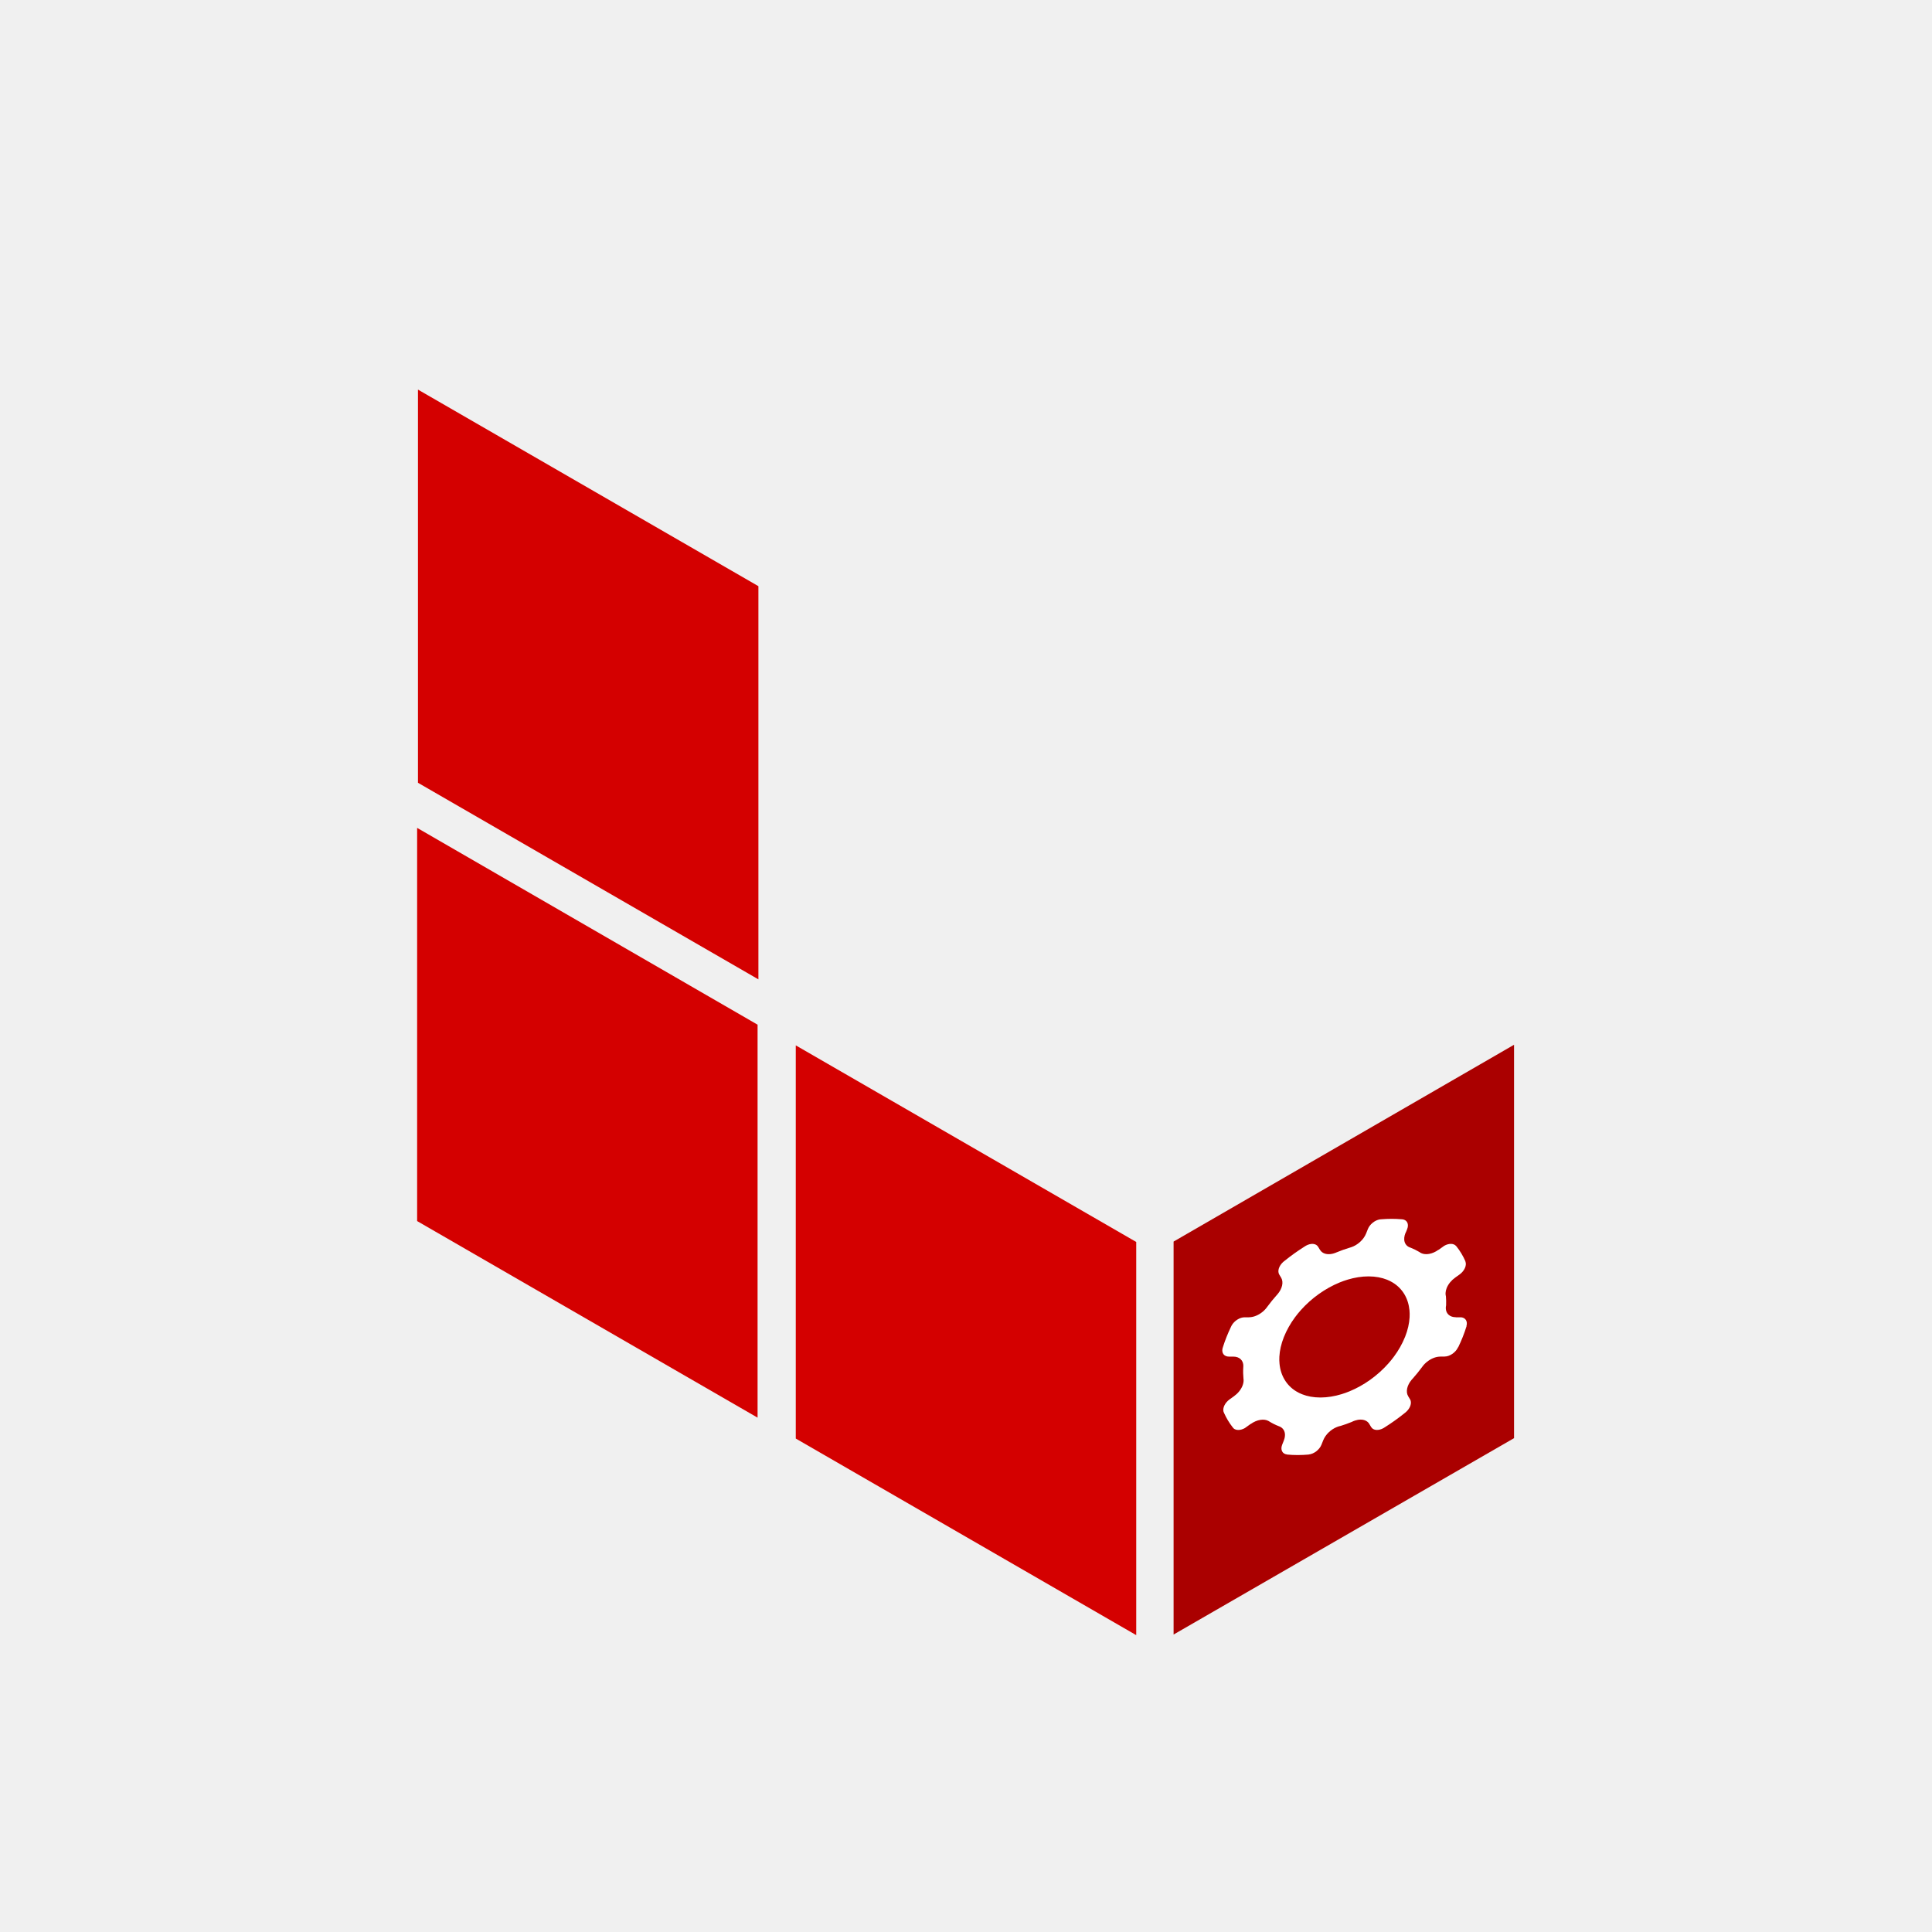
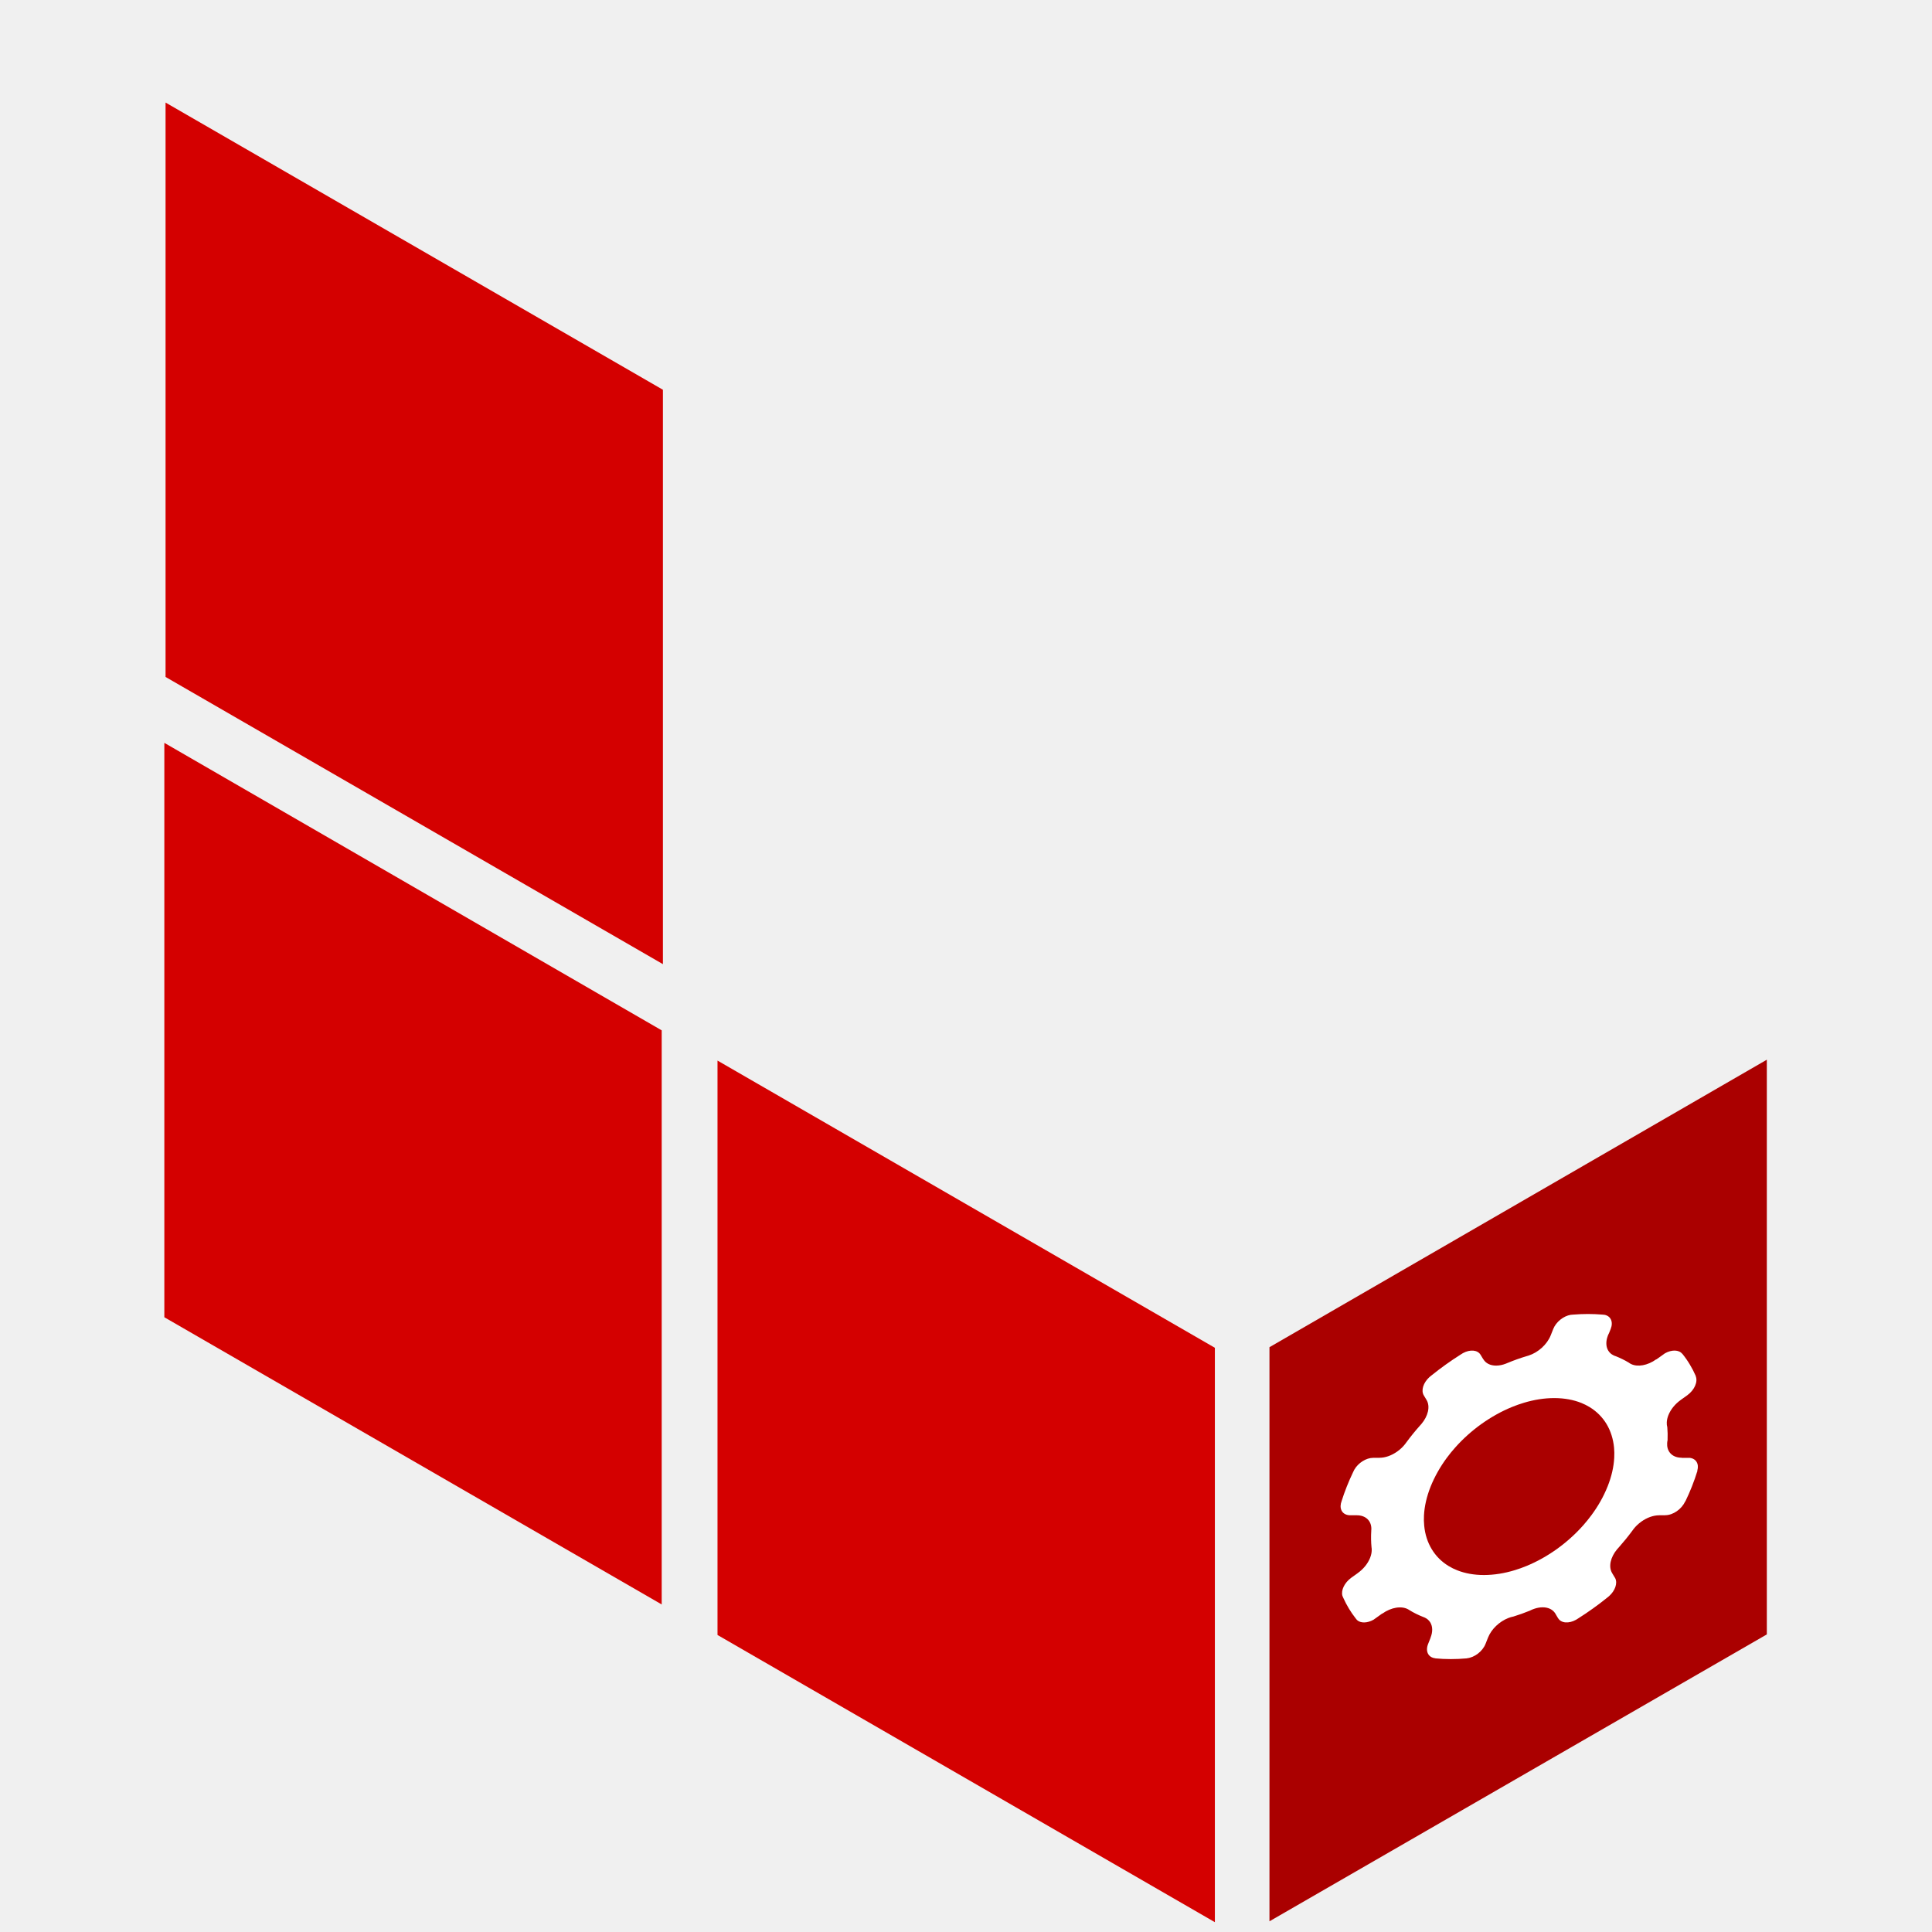
- <svg xmlns="http://www.w3.org/2000/svg" viewBox="0 0 500 500" version="1.1" id="svg12" width="500" height="500">
+ <svg xmlns="http://www.w3.org/2000/svg" height="500" width="500" id="svg12" version="1.1" viewBox="0 0 500 500">
  <defs id="defs16">
    </defs>
  <g id="layer2">
-     <path class="rect-light" d="m 108.168,100.827 v 101.754 l 88.108,50.877 V 151.704 Z m 97.778,271.469 88.108,50.877 V 321.419 l -88.108,-50.877 z" id="path10" style="fill:#d40000;stroke-width:5.372" />
-     <path class="rect-dark" d="m 303.724,321.316 v 101.7 l 88.108,-50.823 V 270.385 Z" id="path6" style="fill:#aa0000;stroke-width:5.372" />
-     <path class="rect-light" d="m 107.952,214.256 88.108,50.931 v 101.7 l -88.108,-50.877 z" id="path8" style="fill:#d40000;stroke-width:5.372" />
+     <path style="fill:#d40000;stroke-width:7.849" id="path10" d="M 42.846,26.541 V 175.194 L 171.563,249.521 V 100.868 Z M 185.691,423.132 314.408,497.459 V 348.806 L 185.691,274.479 Z" class="rect-light" />
+     <path style="fill:#aa0000;stroke-width:7.849" id="path6" d="M 328.536,348.655 V 497.229 L 457.253,422.981 V 274.25 Z" class="rect-dark" />
+     <path style="fill:#d40000;stroke-width:7.849" id="path8" d="M 42.531,192.25 171.248,266.655 V 415.229 L 42.531,340.903 Z" class="rect-light" />
  </g>
  <g id="layer1">
-     <path id="path886" d="m 379.552,343.18 -0.036,0.004 c 0.354,-1.2 -0.219,-2.151 -1.367,-2.27 h -0.52 -0.879 l 0.007,-0.019 c -1.498,0 -2.454,-0.863 -2.575,-2.124 -0.026,-0.31 -0.01,-0.638 0.069,-0.99 0.029,-0.783 0.015,-1.547 -0.048,-2.292 10e-4,-0.004 10e-4,-0.004 -0.002,-0.004 -0.075,-0.264 -0.106,-0.55 -0.092,-0.856 l 10e-4,-0.004 c 0.017,-0.397 0.112,-0.829 0.288,-1.272 0.419,-1.055 1.223,-2.01 2.192,-2.698 h -0.004 v 0 l 1.084,-0.776 c 0.015,-0.008 0.025,-0.015 0.041,-0.026 0.013,-0.012 0.027,-0.019 0.039,-0.031 1.276,-0.932 1.899,-2.384 1.486,-3.374 l 0.02,-0.011 c -0.312,-0.714 -0.663,-1.398 -1.058,-2.048 -0.401,-0.673 -0.847,-1.31 -1.337,-1.914 l -0.012,0.008 c -0.602,-0.734 -1.877,-0.756 -3.071,-0.08 l -0.779,0.558 -0.734,0.52 -0.013,-0.023 c -1.555,1.116 -3.299,1.398 -4.455,0.844 -0.158,-0.073 -0.301,-0.164 -0.436,-0.268 -0.71,-0.424 -1.467,-0.798 -2.272,-1.119 -0.148,-0.042 -0.285,-0.099 -0.42,-0.164 0,0 -0.004,0 -0.002,-0.004 -0.383,-0.18 -0.703,-0.462 -0.926,-0.833 -0.375,-0.623 -0.422,-1.41 -0.207,-2.22 0.084,-0.317 0.212,-0.638 0.38,-0.955 l 0.261,-0.657 c 0.498,-1.253 0.006,-2.292 -1.101,-2.506 -0.143,-0.015 -0.283,-0.027 -0.432,-0.038 h 0.004 c -0.815,-0.065 -1.648,-0.103 -2.503,-0.103 -0.856,0 -1.719,0.038 -2.587,0.107 v 0 c -0.153,0.011 -0.307,0.023 -0.462,0.038 -1.276,0.21 -2.596,1.253 -3.092,2.502 l -0.451,1.135 c -0.652,1.639 -2.239,3.038 -3.901,3.576 -0.107,0.039 -0.215,0.069 -0.321,0.096 -1.157,0.344 -2.305,0.753 -3.441,1.227 -0.008,0 -0.01,0.004 -0.013,0.004 -0.093,0.042 -0.179,0.076 -0.275,0.115 -0.573,0.222 -1.157,0.344 -1.726,0.344 -1.054,0 -1.839,-0.428 -2.252,-1.12 l -0.008,0.008 -0.487,-0.802 c -0.534,-0.886 -1.864,-0.982 -3.127,-0.294 -0.151,0.091 -0.304,0.187 -0.447,0.279 l -0.021,0.015 c -0.868,0.55 -1.723,1.123 -2.561,1.723 -0.838,0.6 -1.659,1.223 -2.462,1.868 0,0 -0.004,0 -0.006,0.004 -0.145,0.115 -0.286,0.229 -0.428,0.347 -1.09,0.993 -1.536,2.365 -1.002,3.252 l 0.483,0.802 c 0.694,1.158 0.273,2.869 -0.924,4.275 -0.073,0.088 -0.15,0.176 -0.233,0.26 -0.847,0.948 -1.647,1.934 -2.388,2.942 -0.074,0.111 -0.154,0.214 -0.237,0.317 l -10e-4,0.004 c -0.374,0.481 -0.843,0.94 -1.39,1.326 -1.041,0.745 -2.164,1.12 -3.143,1.12 l -0.004,0.011 h -1.135 c -1.253,0 -2.651,0.902 -3.339,2.094 -0.073,0.145 -0.148,0.294 -0.22,0.447 v 0 c -0.395,0.821 -0.782,1.708 -1.115,2.545 v 0 l -0.007,0.019 -0.009,0.023 v 0 c -0.336,0.844 -0.632,1.677 -0.89,2.499 l -10e-4,0.004 c -0.048,0.149 -0.092,0.298 -0.136,0.447 -0.26,1.192 0.416,2.097 1.665,2.097 h 0.004 1.139 v 0 c 1.624,0 2.607,1.016 2.587,2.449 l -0.001,0.004 c 1.6e-4,0.096 -0.008,0.191 -0.022,0.287 0.002,0.004 -3.9e-4,0.012 0.004,0.019 -0.064,1.016 -0.043,2.002 0.049,2.953 0.002,0.004 0.004,0.011 0.006,0.015 0.013,0.073 0.017,0.149 0.023,0.229 0.029,0.485 -0.059,1.024 -0.284,1.589 -0.419,1.055 -1.227,2.01 -2.192,2.697 l 0.002,0.004 -1.084,0.776 c -0.015,0.008 -0.027,0.019 -0.041,0.026 -0.016,0.012 -0.027,0.019 -0.039,0.031 -1.196,0.875 -1.822,2.208 -1.553,3.187 0.058,0.134 0.115,0.267 0.174,0.397 0.287,0.642 0.612,1.257 0.971,1.853 v 0 c 0.359,0.596 0.75,1.169 1.177,1.712 0.086,0.111 0.173,0.218 0.261,0.325 0.646,0.596 1.828,0.573 2.942,-0.058 l 0.779,-0.558 0.731,-0.524 0.015,0.019 c 1.617,-1.154 3.435,-1.414 4.59,-0.772 0.06,0.031 0.118,0.069 0.173,0.103 0.002,0.004 0.01,0.004 0.015,0.011 0.769,0.478 1.599,0.89 2.488,1.238 0.077,0.027 0.153,0.057 0.225,0.088 0.426,0.187 0.78,0.478 1.026,0.879 0.449,0.745 0.436,1.719 0.047,2.698 h 0.011 l -0.446,1.123 c -0.522,1.314 0.043,2.399 1.276,2.529 l -0.006,0.015 c 0.886,0.088 1.801,0.13 2.749,0.13 0.947,0 1.896,-0.042 2.856,-0.13 l 0.002,-0.015 c 1.332,-0.13 2.768,-1.215 3.29,-2.529 l 0.451,-1.135 c 0.609,-1.532 2.035,-2.85 3.575,-3.458 0.314,-0.126 0.629,-0.218 0.944,-0.279 0.954,-0.294 1.901,-0.63 2.845,-1.016 0.288,-0.149 0.587,-0.275 0.879,-0.367 0.475,-0.157 0.961,-0.245 1.435,-0.245 0.967,0 1.709,0.363 2.147,0.963 0.075,0.099 0.143,0.206 0.199,0.325 l 0.39,0.653 0.006,-0.004 c 0.539,0.894 1.906,0.982 3.185,0.264 0.004,0 0.01,-0.004 0.016,-0.012 0.111,-0.069 0.218,-0.134 0.325,-0.202 0.894,-0.566 1.769,-1.154 2.629,-1.769 0.86,-0.615 1.707,-1.257 2.535,-1.926 l 0.323,-0.264 c 1.08,-0.959 1.549,-2.292 1.096,-3.19 l -0.002,-0.004 -0.112,-0.18 v 0 l -0.428,-0.711 0.001,-0.004 c -0.686,-1.139 -0.287,-2.816 0.866,-4.207 0.109,-0.13 0.222,-0.26 0.343,-0.382 0.815,-0.917 1.587,-1.868 2.312,-2.846 0.09,-0.13 0.18,-0.26 0.282,-0.382 0.373,-0.478 0.836,-0.921 1.375,-1.307 1.036,-0.741 2.163,-1.116 3.141,-1.116 l 0.001,-0.004 h 1.097 l 0.006,-0.015 c 1.36,0 2.897,-1.07 3.495,-2.411 l 0.037,0.004 c 0.427,-0.882 0.819,-1.773 1.174,-2.667 0.378,-0.951 0.706,-1.891 0.991,-2.82 z m -15.934,2.82 v 0 c -0.708,1.78 -1.682,3.492 -2.866,5.085 -0.448,0.608 -0.932,1.2 -1.433,1.769 -1.382,1.563 -2.965,2.98 -4.662,4.203 -1.699,1.219 -3.519,2.239 -5.383,3.007 -0.691,0.287 -1.386,0.535 -2.08,0.745 -1.815,0.558 -3.645,0.856 -5.428,0.863 h -0.046 c -1.765,0 -3.342,-0.29 -4.71,-0.829 -0.553,-0.214 -1.066,-0.47 -1.543,-0.76 -1.253,-0.76 -2.258,-1.769 -2.988,-2.98 -0.74,-1.215 -1.199,-2.625 -1.342,-4.187 -0.061,-0.588 -0.073,-1.2 -0.038,-1.826 0.088,-1.585 0.464,-3.282 1.164,-5.051 0.706,-1.765 1.706,-3.542 2.881,-5.124 0.465,-0.631 0.964,-1.242 1.488,-1.83 1.387,-1.559 2.966,-2.973 4.671,-4.188 1.705,-1.215 3.527,-2.231 5.393,-2.995 0.697,-0.283 1.405,-0.535 2.111,-0.745 1.796,-0.539 3.604,-0.829 5.369,-0.829 h 0.046 c 1.781,0.008 3.373,0.31 4.748,0.86 0.528,0.21 1.024,0.462 1.484,0.745 1.258,0.768 2.264,1.792 2.996,3.007 0.724,1.215 1.173,2.625 1.322,4.172 0.052,0.581 0.066,1.181 0.03,1.8 -0.085,1.589 -0.466,3.297 -1.171,5.07 l -0.008,0.019 z m 0,0" style="fill:#ffffff;stroke-width:0.067" />
+     <path style="fill:#ffffff;stroke-width:0.098" d="m 439.312,380.597 -0.053,0.006 c 0.518,-1.753 -0.32,-3.143 -1.998,-3.316 h -0.759 -1.283 l 0.01,-0.028 c -2.188,0 -3.585,-1.261 -3.762,-3.103 -0.038,-0.452 -0.015,-0.932 0.1,-1.446 0.042,-1.144 0.023,-2.26 -0.07,-3.349 10e-4,-0.006 10e-4,-0.006 -0.003,-0.006 -0.109,-0.385 -0.155,-0.804 -0.134,-1.25 l 10e-4,-0.006 c 0.025,-0.58 0.163,-1.211 0.421,-1.858 0.612,-1.541 1.787,-2.936 3.202,-3.941 h -0.006 v 0 l 1.583,-1.133 c 0.022,-0.012 0.036,-0.022 0.06,-0.039 0.019,-0.017 0.039,-0.028 0.057,-0.045 1.864,-1.362 2.774,-3.483 2.171,-4.929 l 0.029,-0.017 c -0.456,-1.044 -0.969,-2.043 -1.546,-2.992 -0.586,-0.982 -1.237,-1.914 -1.953,-2.796 l -0.017,0.012 c -0.88,-1.072 -2.742,-1.105 -4.486,-0.117 l -1.139,0.815 -1.072,0.759 -0.02,-0.034 c -2.272,1.63 -4.82,2.043 -6.508,1.234 -0.231,-0.106 -0.44,-0.24 -0.637,-0.391 -1.038,-0.62 -2.143,-1.166 -3.319,-1.635 -0.216,-0.061 -0.417,-0.145 -0.614,-0.24 0,0 -0.006,0 -0.003,-0.006 -0.56,-0.262 -1.027,-0.675 -1.353,-1.217 -0.548,-0.91 -0.616,-2.06 -0.302,-3.243 0.123,-0.463 0.309,-0.932 0.555,-1.396 l 0.382,-0.961 c 0.728,-1.831 0.009,-3.349 -1.609,-3.661 -0.209,-0.022 -0.414,-0.039 -0.631,-0.056 h 0.006 c -1.19,-0.095 -2.407,-0.151 -3.657,-0.151 -1.25,0 -2.512,0.056 -3.78,0.156 v 0 c -0.224,0.017 -0.449,0.034 -0.675,0.056 -1.864,0.307 -3.792,1.831 -4.518,3.656 l -0.659,1.658 c -0.952,2.395 -3.271,4.438 -5.699,5.224 -0.156,0.056 -0.313,0.101 -0.469,0.14 -1.69,0.502 -3.367,1.1 -5.027,1.792 -0.012,0 -0.015,0.006 -0.019,0.006 -0.136,0.061 -0.262,0.111 -0.401,0.167 -0.838,0.324 -1.69,0.502 -2.522,0.502 -1.54,0 -2.687,-0.625 -3.291,-1.636 l -0.012,0.012 -0.712,-1.172 c -0.78,-1.295 -2.723,-1.435 -4.568,-0.43 -0.221,0.134 -0.444,0.273 -0.653,0.407 l -0.031,0.022 c -1.268,0.804 -2.517,1.641 -3.741,2.517 -1.225,0.876 -2.424,1.786 -3.597,2.73 0,0 -0.006,0 -0.009,0.006 -0.212,0.167 -0.418,0.335 -0.626,0.508 -1.593,1.451 -2.244,3.455 -1.464,4.75 l 0.706,1.172 c 1.014,1.692 0.399,4.192 -1.35,6.246 -0.107,0.129 -0.219,0.257 -0.341,0.379 -1.237,1.384 -2.406,2.825 -3.489,4.298 -0.109,0.162 -0.225,0.313 -0.346,0.463 l -10e-4,0.006 c -0.547,0.703 -1.232,1.373 -2.031,1.937 -1.521,1.088 -3.162,1.636 -4.591,1.636 l -0.006,0.017 h -1.658 c -1.831,0 -3.872,1.317 -4.877,3.059 -0.106,0.212 -0.216,0.43 -0.321,0.653 v 0 c -0.578,1.2 -1.143,2.495 -1.629,3.718 v 0 l -0.01,0.028 -0.013,0.034 v 0 c -0.49,1.233 -0.924,2.45 -1.3,3.65 l -10e-4,0.006 c -0.07,0.218 -0.134,0.435 -0.198,0.653 -0.38,1.741 0.607,3.064 2.433,3.064 h 0.006 1.663 v 0 c 2.372,0 3.808,1.485 3.78,3.578 l -10e-4,0.006 c 2.3e-4,0.14 -0.012,0.279 -0.032,0.419 0.003,0.006 -5.7e-4,0.017 0.006,0.028 -0.093,1.485 -0.063,2.925 0.071,4.315 0.003,0.006 0.006,0.017 0.009,0.022 0.019,0.106 0.025,0.218 0.034,0.335 0.042,0.709 -0.086,1.496 -0.415,2.322 -0.612,1.541 -1.792,2.936 -3.202,3.941 l 0.003,0.006 -1.583,1.133 c -0.022,0.012 -0.039,0.028 -0.06,0.039 -0.023,0.017 -0.039,0.028 -0.057,0.045 -1.747,1.278 -2.661,3.226 -2.269,4.655 0.084,0.195 0.168,0.391 0.255,0.58 0.42,0.938 0.894,1.836 1.419,2.707 v 0 c 0.525,0.871 1.096,1.708 1.719,2.501 0.125,0.162 0.253,0.318 0.381,0.474 0.943,0.871 2.67,0.837 4.298,-0.084 l 1.139,-0.815 1.069,-0.765 0.022,0.028 c 2.362,-1.686 5.019,-2.065 6.705,-1.128 0.088,0.045 0.172,0.101 0.253,0.151 0.003,0.006 0.015,0.006 0.021,0.017 1.124,0.698 2.335,1.301 3.635,1.809 0.113,0.039 0.224,0.084 0.329,0.128 0.622,0.274 1.14,0.698 1.499,1.284 0.656,1.089 0.637,2.512 0.069,3.941 h 0.017 l -0.652,1.641 c -0.763,1.92 0.064,3.505 1.863,3.695 l -0.009,0.023 c 1.294,0.128 2.632,0.189 4.016,0.189 1.384,0 2.77,-0.061 4.172,-0.189 l 0.003,-0.023 c 1.945,-0.19 4.043,-1.775 4.807,-3.695 l 0.659,-1.658 c 0.89,-2.238 2.973,-4.164 5.223,-5.051 0.458,-0.184 0.919,-0.318 1.379,-0.407 1.393,-0.43 2.778,-0.921 4.157,-1.485 0.421,-0.218 0.857,-0.402 1.284,-0.536 0.694,-0.229 1.404,-0.357 2.096,-0.357 1.412,0 2.496,0.53 3.136,1.407 0.11,0.145 0.209,0.301 0.291,0.474 l 0.569,0.954 0.009,-0.006 c 0.787,1.306 2.784,1.435 4.653,0.385 0.006,0 0.015,-0.006 0.023,-0.017 0.163,-0.1 0.318,-0.195 0.475,-0.295 1.305,-0.826 2.585,-1.686 3.841,-2.585 1.256,-0.899 2.494,-1.836 3.703,-2.813 l 0.471,-0.385 c 1.578,-1.401 2.263,-3.349 1.601,-4.661 l -0.003,-0.006 -0.164,-0.262 v 0 l -0.625,-1.038 10e-4,-0.006 c -1.002,-1.663 -0.419,-4.114 1.265,-6.145 0.16,-0.19 0.324,-0.38 0.501,-0.558 1.191,-1.34 2.319,-2.729 3.378,-4.158 0.131,-0.19 0.262,-0.38 0.411,-0.558 0.546,-0.698 1.221,-1.345 2.009,-1.909 1.514,-1.083 3.16,-1.63 4.589,-1.63 l 10e-4,-0.006 h 1.602 l 0.009,-0.022 c 1.987,0 4.232,-1.563 5.106,-3.522 l 0.053,0.006 c 0.624,-1.289 1.197,-2.59 1.716,-3.896 0.552,-1.39 1.031,-2.763 1.448,-4.12 z m -23.278,4.12 v 0 c -1.034,2.601 -2.457,5.102 -4.187,7.429 -0.654,0.888 -1.361,1.753 -2.093,2.585 -2.018,2.283 -4.332,4.354 -6.811,6.14 -2.483,1.781 -5.14,3.271 -7.864,4.393 -1.009,0.419 -2.024,0.781 -3.039,1.089 -2.651,0.815 -5.325,1.25 -7.93,1.261 h -0.067 c -2.579,0 -4.883,-0.424 -6.881,-1.211 -0.808,-0.313 -1.558,-0.687 -2.255,-1.111 -1.83,-1.111 -3.298,-2.585 -4.365,-4.354 -1.08,-1.775 -1.752,-3.835 -1.961,-6.117 -0.088,-0.86 -0.107,-1.753 -0.056,-2.668 0.128,-2.316 0.678,-4.795 1.7,-7.379 1.031,-2.579 2.492,-5.175 4.208,-7.485 0.679,-0.921 1.408,-1.814 2.174,-2.673 2.027,-2.277 4.333,-4.343 6.824,-6.118 2.492,-1.775 5.153,-3.26 7.879,-4.376 1.018,-0.413 2.052,-0.781 3.084,-1.089 2.623,-0.787 5.265,-1.211 7.844,-1.211 h 0.067 c 2.602,0.012 4.928,0.452 6.936,1.256 0.771,0.307 1.496,0.675 2.168,1.088 1.837,1.122 3.308,2.618 4.377,4.393 1.058,1.775 1.713,3.835 1.931,6.095 0.076,0.849 0.096,1.725 0.043,2.629 -0.124,2.322 -0.681,4.817 -1.71,7.407 l -0.012,0.028 z m 0,0" id="path886" />
  </g>
</svg>
